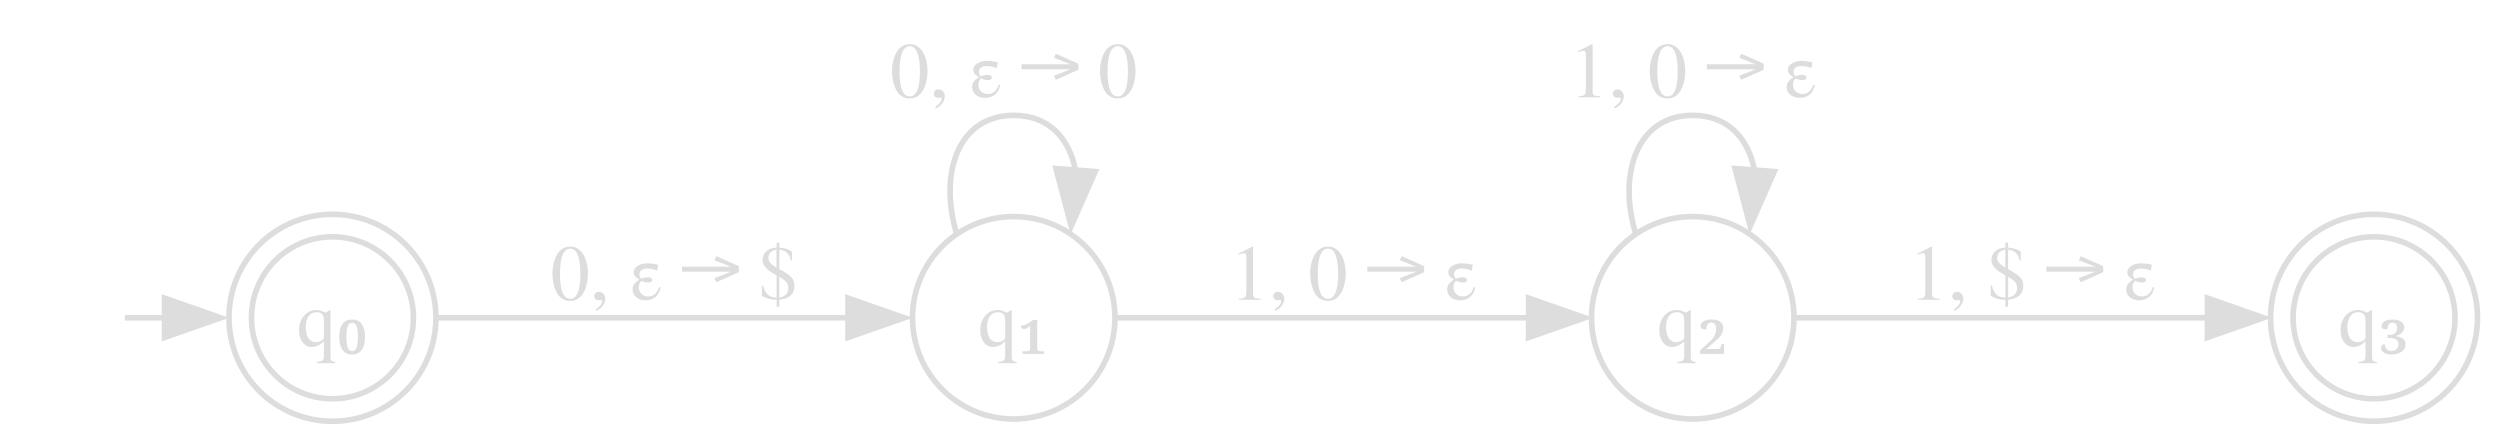
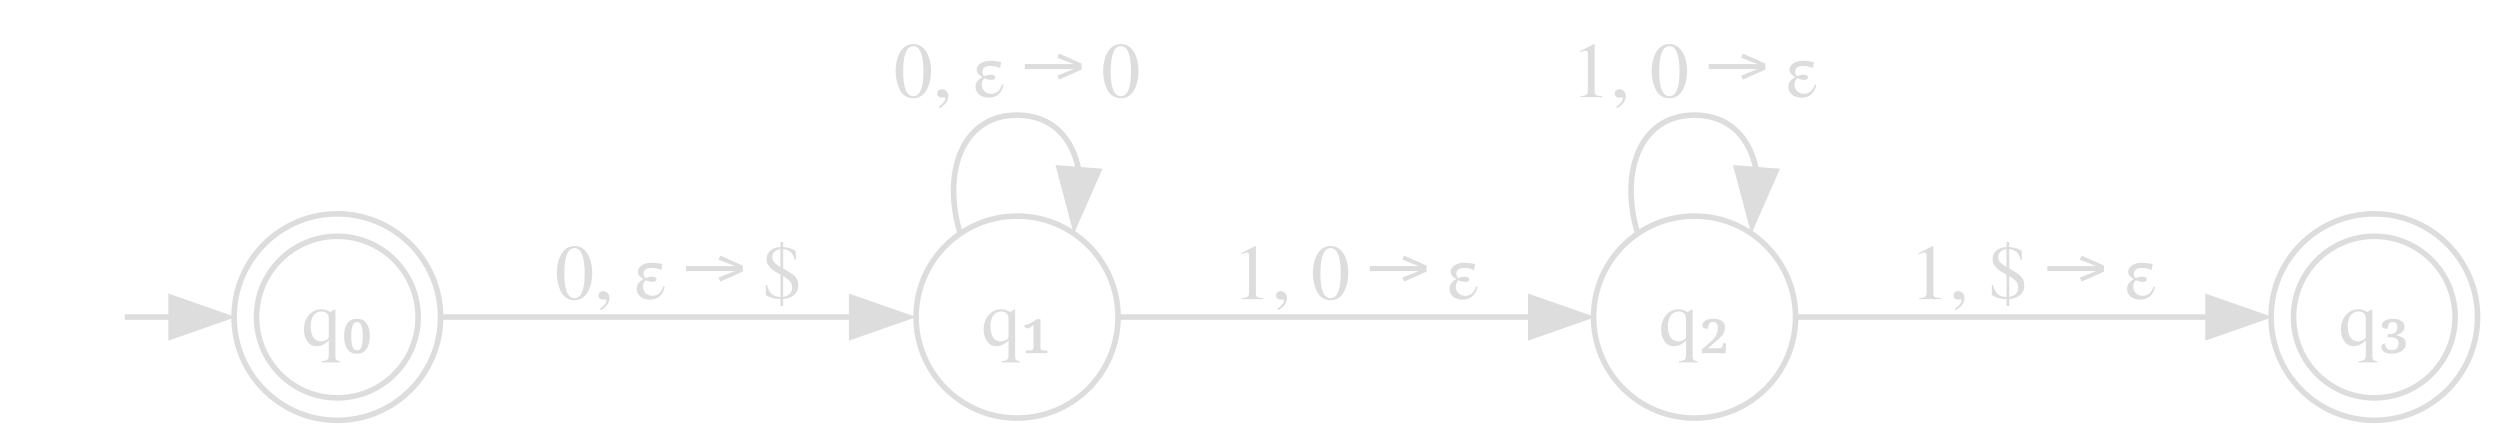
- <svg xmlns="http://www.w3.org/2000/svg" width="445pt" height="79pt" viewBox="0.00 0.00 444.57 78.90">
+ <svg xmlns="http://www.w3.org/2000/svg" width="446pt" height="79pt" viewBox="0.00 0.00 445.57 78.90">
  <g id="graph0" class="graph" transform="scale(1 1) rotate(0) translate(4 74.9)">
    <g id="node1" class="node">
</g>
    <g id="node2" class="node">
-       <ellipse fill="none" stroke="#dddddd" cx="55.12" cy="-18.4" rx="14.4" ry="14.4" />
-       <ellipse fill="none" stroke="#dddddd" cx="55.12" cy="-18.4" rx="18.4" ry="18.4" />
-       <text text-anchor="middle" x="55.12" y="-13.35" font-family="Times,serif" font-size="14.00" fill="#dddddd">q₀</text>
+       <ellipse fill="none" stroke="#dddddd" cx="56.12" cy="-18.4" rx="14.4" ry="14.4" />
+       <ellipse fill="none" stroke="#dddddd" cx="56.12" cy="-18.4" rx="18.4" ry="18.4" />
+       <text text-anchor="middle" x="56.12" y="-13.35" font-family="Times,serif" font-size="14.00" fill="#dddddd">q₀</text>
    </g>
    <g id="edge1" class="edge">
-       <path fill="none" stroke="#dddddd" d="M18.21,-18.4C20.53,-18.4 22.97,-18.4 25.43,-18.4" />
-       <polygon fill="#dddddd" stroke="#dddddd" points="25.26,-21.9 35.26,-18.4 25.26,-14.9 25.26,-21.9" />
+       <path fill="none" stroke="#dddddd" d="M18.23,-18.4C20.91,-18.4 23.72,-18.4 26.56,-18.4" />
+       <polygon fill="#dddddd" stroke="#dddddd" points="26.5,-21.9 36.5,-18.4 26.5,-14.9 26.5,-21.9" />
    </g>
    <g id="node4" class="node">
-       <ellipse fill="none" stroke="#dddddd" cx="176.27" cy="-18.4" rx="18" ry="18" />
-       <text text-anchor="middle" x="176.27" y="-13.35" font-family="Times,serif" font-size="14.00" fill="#dddddd">q₁</text>
+       <ellipse fill="none" stroke="#dddddd" cx="177.27" cy="-18.4" rx="18" ry="18" />
+       <text text-anchor="middle" x="177.27" y="-13.35" font-family="Times,serif" font-size="14.00" fill="#dddddd">q₁</text>
    </g>
    <g id="edge2" class="edge">
-       <path fill="none" stroke="#dddddd" d="M73.45,-18.4C92.7,-18.4 124.1,-18.4 146.94,-18.4" />
-       <polygon fill="#dddddd" stroke="#dddddd" points="146.8,-21.9 156.8,-18.4 146.8,-14.9 146.8,-21.9" />
-       <text text-anchor="middle" x="115.89" y="-21.6" font-family="Times,serif" font-size="14.00" fill="#dddddd">0, ε → $</text>
+       <path fill="none" stroke="#dddddd" d="M74.45,-18.4C93.7,-18.4 125.1,-18.4 147.94,-18.4" />
+       <polygon fill="#dddddd" stroke="#dddddd" points="147.8,-21.9 157.8,-18.4 147.8,-14.9 147.8,-21.9" />
+       <text text-anchor="middle" x="116.89" y="-21.6" font-family="Times,serif" font-size="14.00" fill="#dddddd">0, ε → $</text>
    </g>
    <g id="node3" class="node">
-       <ellipse fill="none" stroke="#dddddd" cx="418.17" cy="-18.4" rx="14.4" ry="14.4" />
-       <ellipse fill="none" stroke="#dddddd" cx="418.17" cy="-18.4" rx="18.4" ry="18.4" />
-       <text text-anchor="middle" x="418.17" y="-13.35" font-family="Times,serif" font-size="14.00" fill="#dddddd">q₃</text>
+       <ellipse fill="none" stroke="#dddddd" cx="419.17" cy="-18.4" rx="14.4" ry="14.4" />
+       <ellipse fill="none" stroke="#dddddd" cx="419.17" cy="-18.4" rx="18.4" ry="18.4" />
+       <text text-anchor="middle" x="419.17" y="-13.35" font-family="Times,serif" font-size="14.00" fill="#dddddd">q₃</text>
    </g>
    <g id="edge5" class="edge">
-       <path fill="none" stroke="#dddddd" d="M166.17,-33.19C162.88,-43.82 166.25,-54.4 176.27,-54.4 182.53,-54.4 186.2,-50.27 187.26,-44.57" />
-       <polygon fill="#dddddd" stroke="#dddddd" points="190.76,-44.4 186.49,-34.7 183.78,-44.94 190.76,-44.4" />
-       <text text-anchor="middle" x="176.27" y="-57.6" font-family="Times,serif" font-size="14.00" fill="#dddddd">0, ε → 0</text>
+       <path fill="none" stroke="#dddddd" d="M167.17,-33.19C163.88,-43.82 167.25,-54.4 177.27,-54.4 183.53,-54.4 187.2,-50.27 188.26,-44.57" />
+       <polygon fill="#dddddd" stroke="#dddddd" points="191.76,-44.4 187.49,-34.7 184.78,-44.94 191.76,-44.4" />
+       <text text-anchor="middle" x="177.27" y="-57.6" font-family="Times,serif" font-size="14.00" fill="#dddddd">0, ε → 0</text>
    </g>
    <g id="node5" class="node">
-       <ellipse fill="none" stroke="#dddddd" cx="297.02" cy="-18.4" rx="18" ry="18" />
-       <text text-anchor="middle" x="297.02" y="-13.35" font-family="Times,serif" font-size="14.00" fill="#dddddd">q₂</text>
+       <ellipse fill="none" stroke="#dddddd" cx="298.02" cy="-18.4" rx="18" ry="18" />
+       <text text-anchor="middle" x="298.02" y="-13.35" font-family="Times,serif" font-size="14.00" fill="#dddddd">q₂</text>
    </g>
    <g id="edge3" class="edge">
-       <path fill="none" stroke="#dddddd" d="M194.03,-18.4C213.22,-18.4 244.95,-18.4 267.92,-18.4" />
-       <polygon fill="#dddddd" stroke="#dddddd" points="267.83,-21.9 277.83,-18.4 267.83,-14.9 267.83,-21.9" />
-       <text text-anchor="middle" x="236.64" y="-21.6" font-family="Times,serif" font-size="14.00" fill="#dddddd">1, 0 → ε</text>
+       <path fill="none" stroke="#dddddd" d="M195.03,-18.4C214.22,-18.4 245.95,-18.4 268.92,-18.4" />
+       <polygon fill="#dddddd" stroke="#dddddd" points="268.83,-21.9 278.83,-18.4 268.83,-14.9 268.83,-21.9" />
+       <text text-anchor="middle" x="237.64" y="-21.6" font-family="Times,serif" font-size="14.00" fill="#dddddd">1, 0 → ε</text>
    </g>
    <g id="edge4" class="edge">
-       <path fill="none" stroke="#dddddd" d="M314.84,-18.4C333.98,-18.4 365.56,-18.4 388.59,-18.4" />
-       <polygon fill="#dddddd" stroke="#dddddd" points="388.54,-21.9 398.54,-18.4 388.54,-14.9 388.54,-21.9" />
-       <text text-anchor="middle" x="357.39" y="-21.6" font-family="Times,serif" font-size="14.00" fill="#dddddd">1, $ → ε</text>
+       <path fill="none" stroke="#dddddd" d="M315.84,-18.4C334.98,-18.4 366.56,-18.4 389.59,-18.4" />
+       <polygon fill="#dddddd" stroke="#dddddd" points="389.54,-21.9 399.54,-18.4 389.54,-14.9 389.54,-21.9" />
+       <text text-anchor="middle" x="358.39" y="-21.6" font-family="Times,serif" font-size="14.00" fill="#dddddd">1, $ → ε</text>
    </g>
    <g id="edge6" class="edge">
-       <path fill="none" stroke="#dddddd" d="M286.92,-33.19C283.63,-43.82 287,-54.4 297.02,-54.4 303.28,-54.4 306.95,-50.27 308.01,-44.57" />
-       <polygon fill="#dddddd" stroke="#dddddd" points="311.51,-44.4 307.24,-34.7 304.53,-44.94 311.51,-44.4" />
-       <text text-anchor="middle" x="297.02" y="-57.6" font-family="Times,serif" font-size="14.00" fill="#dddddd">1, 0 → ε</text>
+       <path fill="none" stroke="#dddddd" d="M287.92,-33.19C284.63,-43.82 288,-54.4 298.02,-54.4 304.28,-54.4 307.95,-50.27 309.01,-44.57" />
+       <polygon fill="#dddddd" stroke="#dddddd" points="312.51,-44.4 308.24,-34.7 305.53,-44.94 312.51,-44.4" />
+       <text text-anchor="middle" x="298.02" y="-57.6" font-family="Times,serif" font-size="14.00" fill="#dddddd">1, 0 → ε</text>
    </g>
  </g>
</svg>
